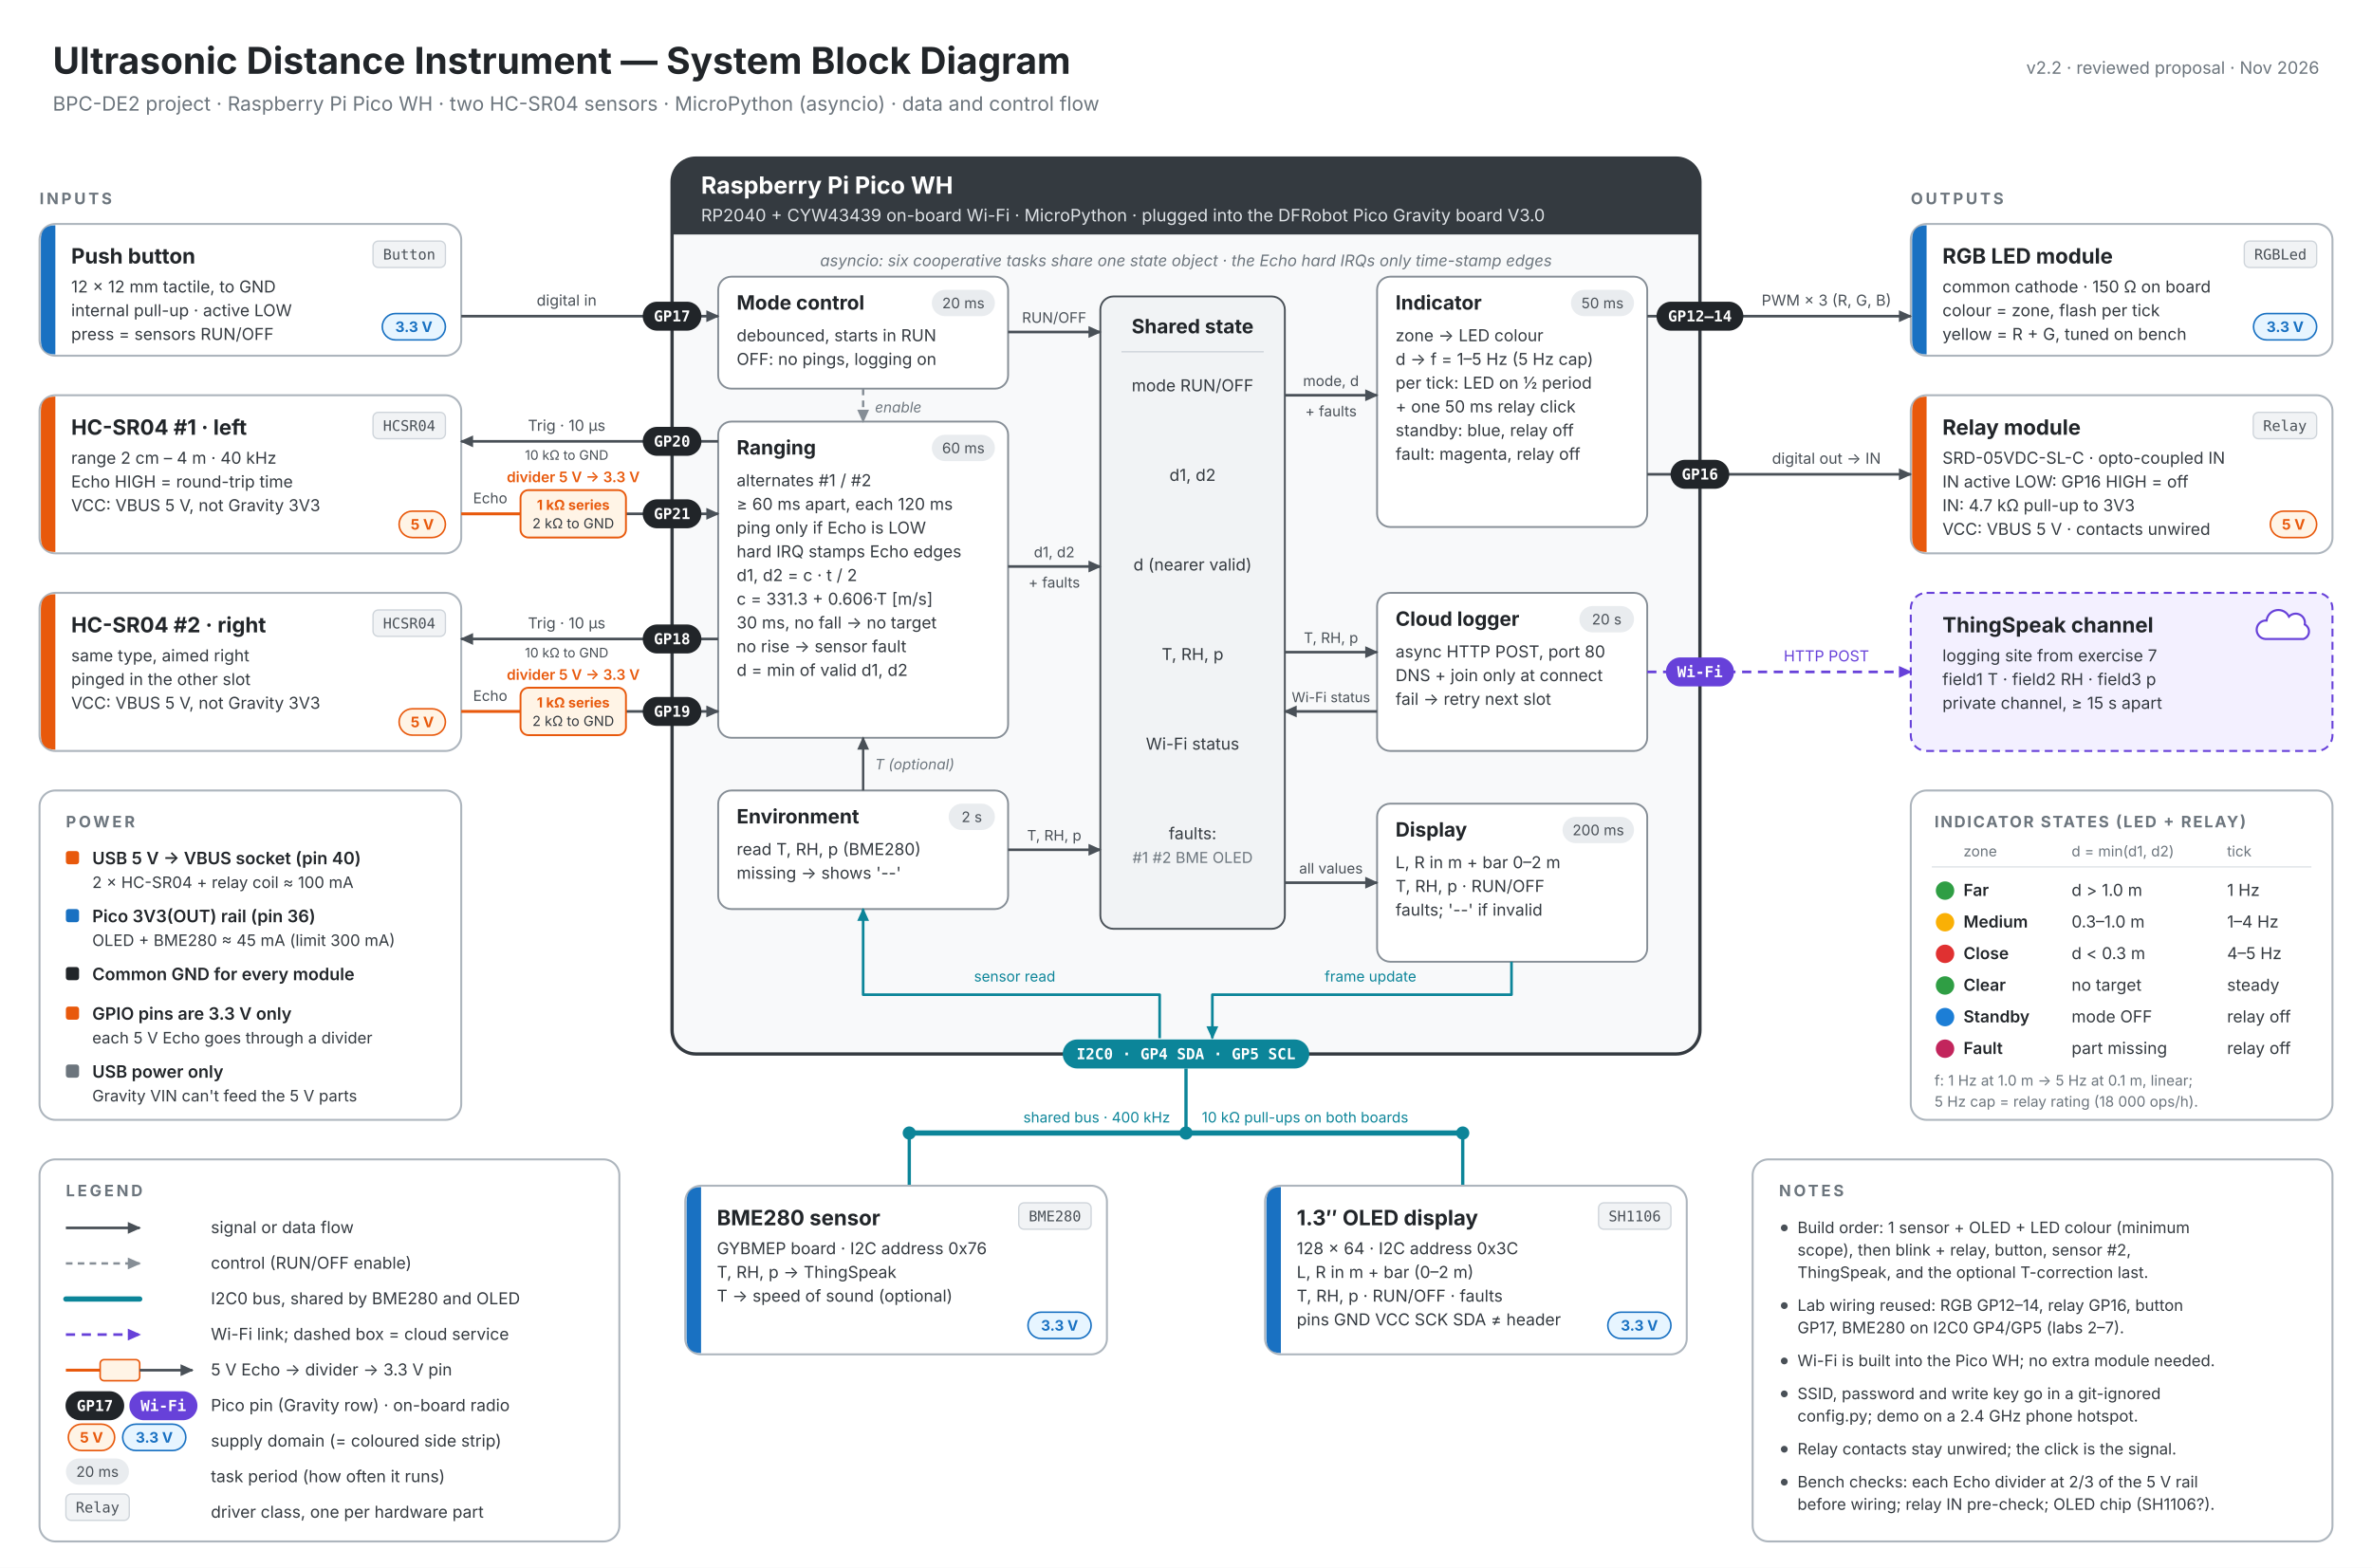
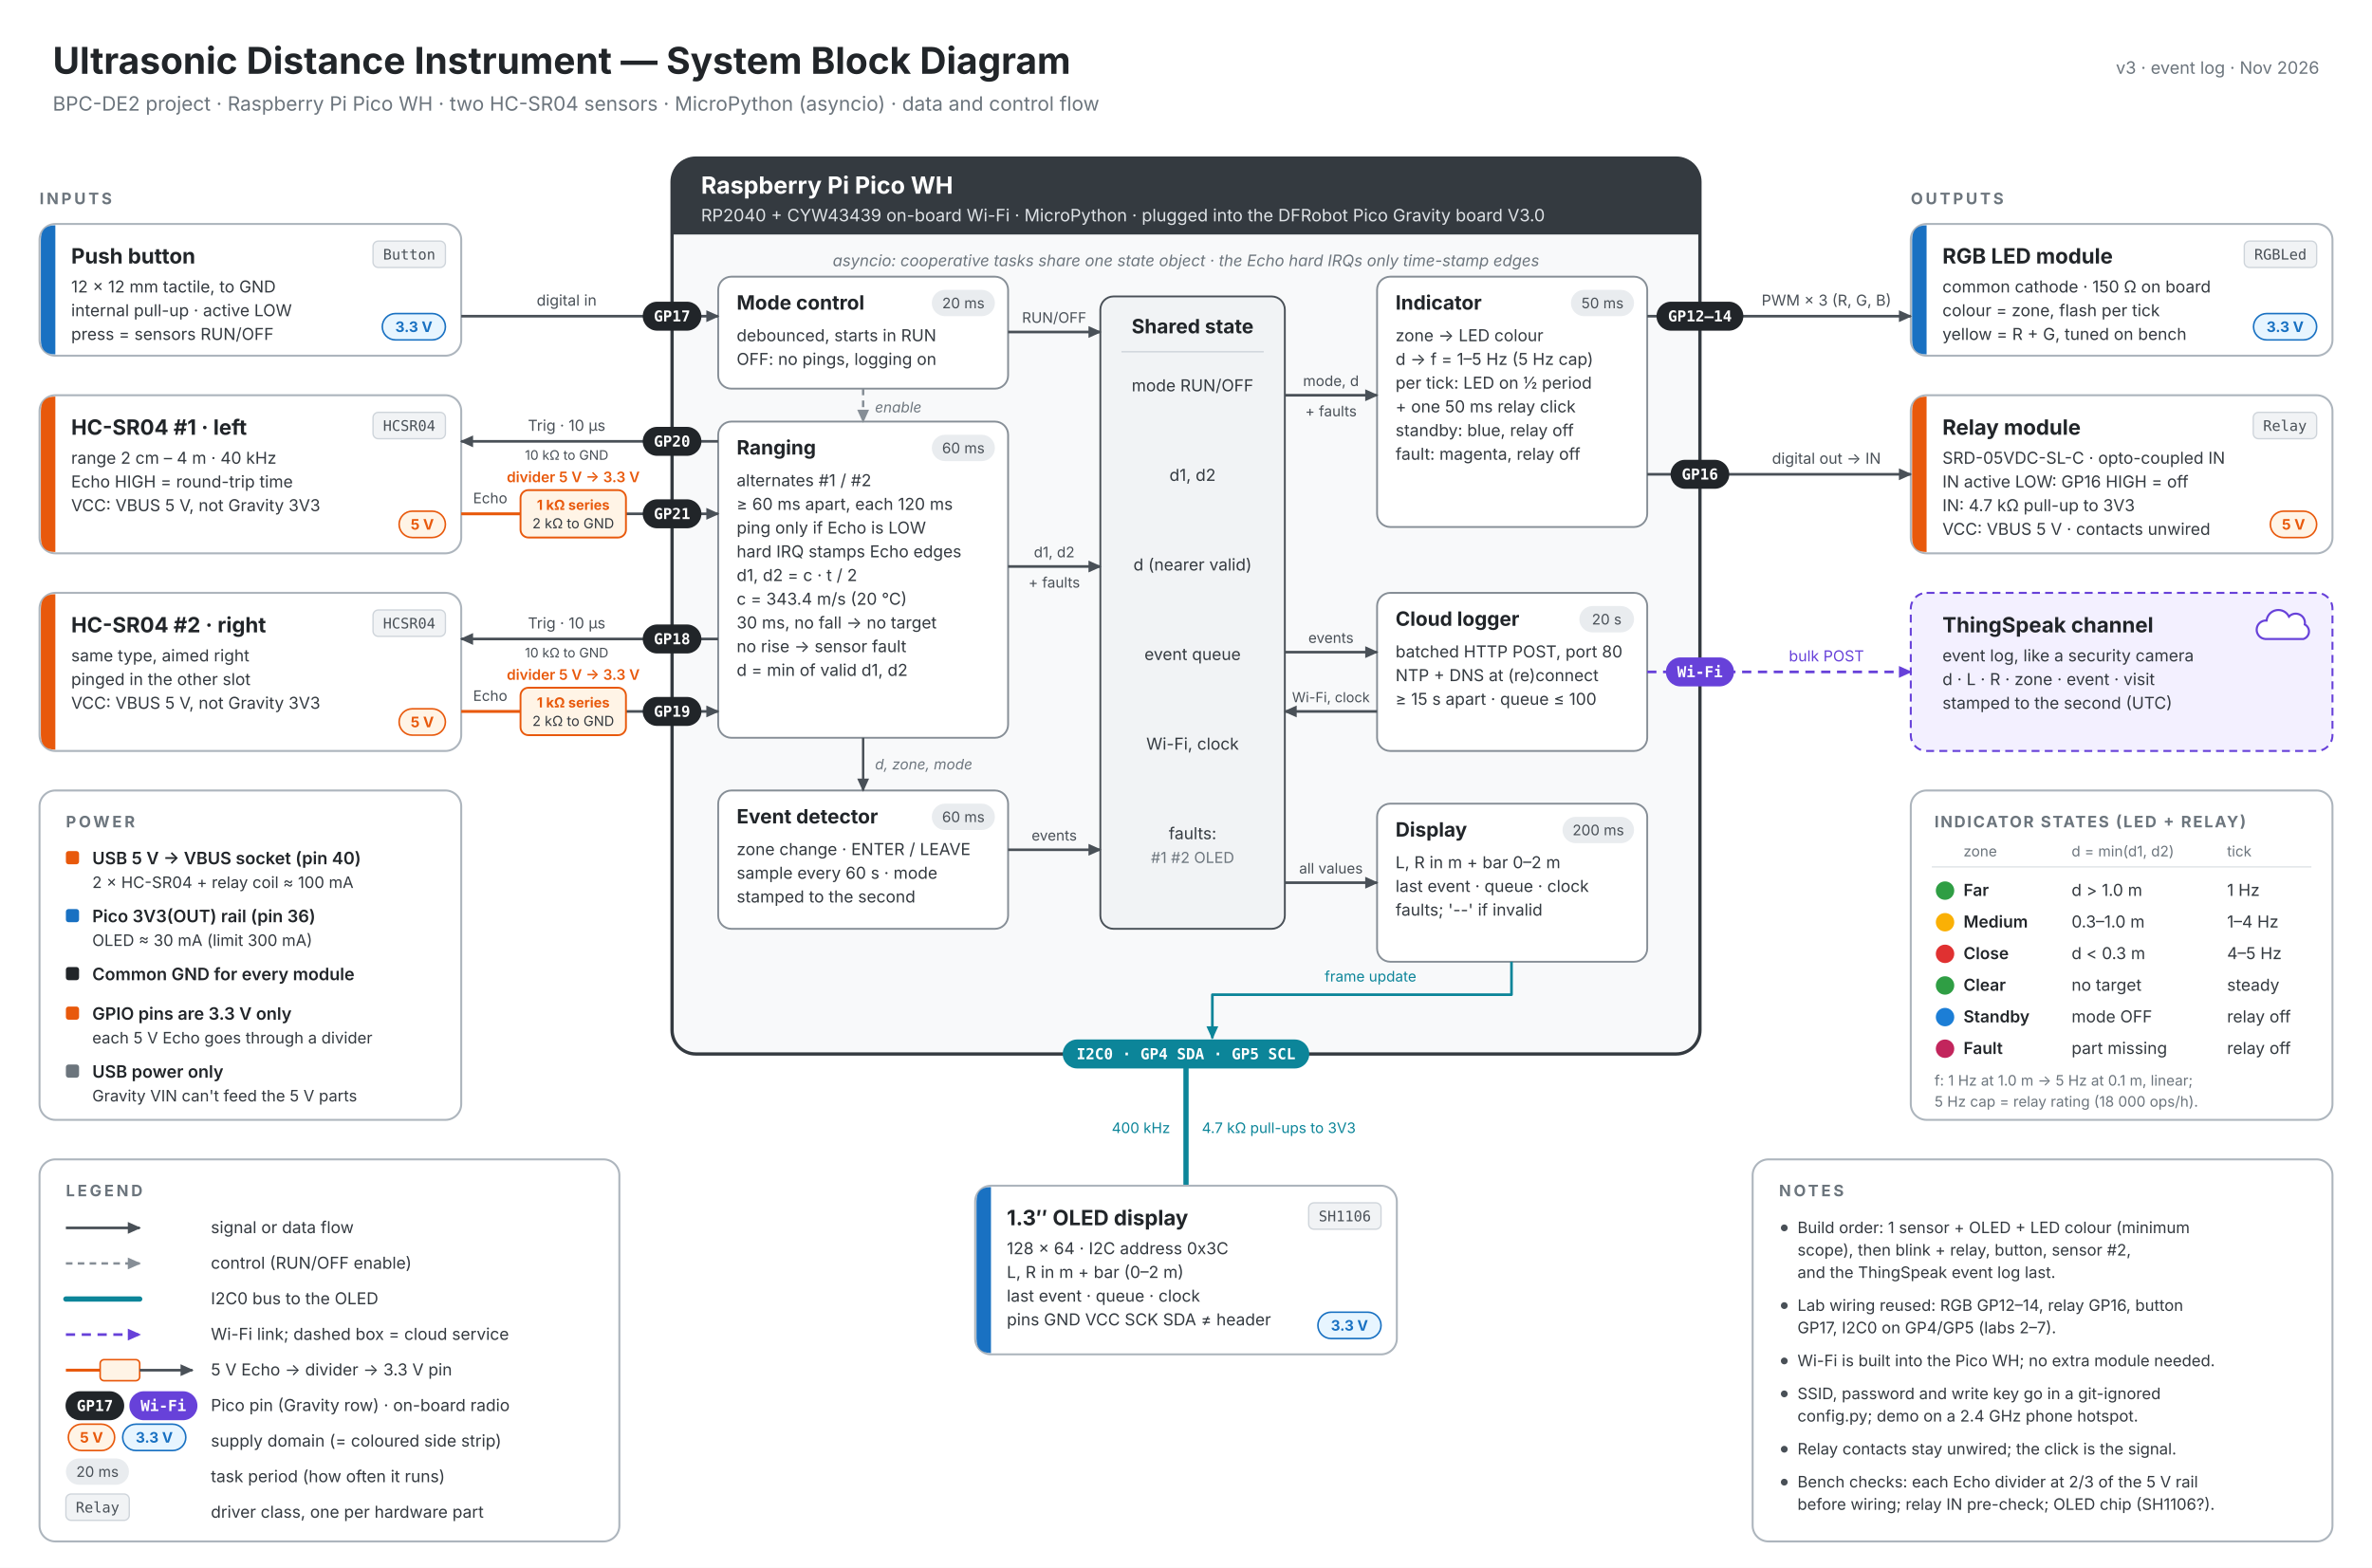
<svg xmlns="http://www.w3.org/2000/svg" width="1800" height="1190" viewBox="0 0 1800 1190" role="img" aria-labelledby="title desc">
  <defs>
    <style>text{font-family:Inter, 'Segoe UI', Helvetica, Arial, sans-serif;} .mono{font-family:'JetBrains Mono', Consolas, Menlo, 'DejaVu Sans Mono', monospace;}</style>
    <marker id="arr-gray" viewBox="0 0 10 10" refX="9" refY="5" markerWidth="10" markerHeight="10" markerUnits="userSpaceOnUse" orient="auto">
      <path d="M0,0.5 L10,5 L0,9.5 z" fill="#495057" />
    </marker>
    <marker id="arr-teal" viewBox="0 0 10 10" refX="9" refY="5" markerWidth="10" markerHeight="10" markerUnits="userSpaceOnUse" orient="auto">
      <path d="M0,0.5 L10,5 L0,9.5 z" fill="#0c8599" />
    </marker>
    <marker id="arr-violet" viewBox="0 0 10 10" refX="9" refY="5" markerWidth="10" markerHeight="10" markerUnits="userSpaceOnUse" orient="auto">
      <path d="M0,0.5 L10,5 L0,9.5 z" fill="#6741d9" />
    </marker>
    <marker id="arr-muted" viewBox="0 0 10 10" refX="9" refY="5" markerWidth="10" markerHeight="10" markerUnits="userSpaceOnUse" orient="auto">
      <path d="M0,0.5 L10,5 L0,9.5 z" fill="#868e96" />
    </marker>
  </defs>
  <rect width="1800" height="1190" fill="#ffffff" />
  <text x="40" y="56" font-size="28" fill="#212529" font-weight="700">Ultrasonic Distance Instrument — System Block Diagram</text>
  <text x="40" y="84" font-size="15" fill="#6c757d">BPC-DE2 project · Raspberry Pi Pico WH · two HC-SR04 sensors · MicroPython (asyncio) · data and control flow</text>
-   <text x="1760" y="56" font-size="13" fill="#6c757d" text-anchor="end">v2.2 · reviewed proposal · Nov 2026</text>
+   <text x="1760" y="56" font-size="13" fill="#6c757d" text-anchor="end">v3 · event log · Nov 2026</text>
  <text x="30" y="155" font-size="12" fill="#6c757d" font-weight="700" letter-spacing="2">INPUTS</text>
  <text x="1450" y="155" font-size="12" fill="#6c757d" font-weight="700" letter-spacing="2">OUTPUTS</text>
  <rect x="510" y="120" width="780" height="680" rx="18" fill="#f8f9fa" stroke="none" stroke-width="0" />
  <path d="M510,178 L510,138 Q510,120 528,120 L1272,120 Q1290,120 1290,138 L1290,178 Z" fill="#343a40" />
  <rect x="510" y="120" width="780" height="680" rx="18" fill="none" stroke="#343a40" stroke-width="2.5" />
  <text x="532" y="147" font-size="18" fill="#fff" font-weight="700">Raspberry Pi Pico WH</text>
  <text x="532" y="168" font-size="13" fill="#dee2e6">RP2040 + CYW43439 on-board Wi-Fi · MicroPython · plugged into the DFRobot Pico Gravity board V3.0</text>
-   <text x="900.0" y="202" font-size="12" fill="#6c757d" text-anchor="middle" font-style="italic">asyncio: six cooperative tasks share one state object · the Echo hard IRQs only time-stamp edges</text>
+   <text x="900.0" y="202" font-size="12" fill="#6c757d" text-anchor="middle" font-style="italic">asyncio: cooperative tasks share one state object · the Echo hard IRQs only time-stamp edges</text>
  <rect x="545" y="210" width="220" height="85" rx="10" fill="#fff" stroke="#868e96" stroke-width="1.4" />
  <text x="559" y="235" font-size="15" fill="#212529" font-weight="700">Mode control</text>
  <rect x="707.1" y="220" width="47.9" height="20" rx="10.0" fill="#e9ecef" />
  <text x="731.05" y="234" font-size="11" fill="#495057" text-anchor="middle">20 ms</text>
  <text x="559" y="259" font-size="12.5" fill="#343a40">debounced, starts in RUN</text>
  <text x="559" y="277" font-size="12.5" fill="#343a40">OFF: no pings, logging on</text>
  <rect x="545" y="320" width="220" height="240" rx="10" fill="#fff" stroke="#868e96" stroke-width="1.4" />
  <text x="559" y="345" font-size="15" fill="#212529" font-weight="700">Ranging</text>
  <rect x="707.1" y="330" width="47.9" height="20" rx="10.0" fill="#e9ecef" />
  <text x="731.05" y="344" font-size="11" fill="#495057" text-anchor="middle">60 ms</text>
  <text x="559" y="369" font-size="12.5" fill="#343a40">alternates #1 / #2</text>
  <text x="559" y="387" font-size="12.5" fill="#343a40">≥ 60 ms apart, each 120 ms</text>
  <text x="559" y="405" font-size="12.5" fill="#343a40">ping only if Echo is LOW</text>
  <text x="559" y="423" font-size="12.5" fill="#343a40">hard IRQ stamps Echo edges</text>
  <text x="559" y="441" font-size="12.5" fill="#343a40">d1, d2 = c · t / 2</text>
-   <text x="559" y="459" font-size="12.5" fill="#343a40">c = 331.3 + 0.606·T  [m/s]</text>
+   <text x="559" y="459" font-size="12.5" fill="#343a40">c = 343.4 m/s (20 °C)</text>
  <text x="559" y="477" font-size="12.5" fill="#343a40">30 ms, no fall → no target</text>
  <text x="559" y="495" font-size="12.5" fill="#343a40">no rise → sensor fault</text>
  <text x="559" y="513" font-size="12.5" fill="#343a40">d = min of valid d1, d2</text>
-   <rect x="545" y="600" width="220" height="90" rx="10" fill="#fff" stroke="#868e96" stroke-width="1.4" />
-   <text x="559" y="625" font-size="15" fill="#212529" font-weight="700">Environment</text>
-   <rect x="719.86" y="610" width="35.14" height="20" rx="10.0" fill="#e9ecef" />
-   <text x="737.43" y="624" font-size="11" fill="#495057" text-anchor="middle">2 s</text>
-   <text x="559" y="649" font-size="12.5" fill="#343a40">read T, RH, p (BME280)</text>
-   <text x="559" y="667" font-size="12.5" fill="#343a40">missing → shows '--'</text>
+   <rect x="545" y="600" width="220" height="105" rx="10" fill="#fff" stroke="#868e96" stroke-width="1.4" />
+   <text x="559" y="625" font-size="15" fill="#212529" font-weight="700">Event detector</text>
+   <rect x="707.1" y="610" width="47.9" height="20" rx="10.0" fill="#e9ecef" />
+   <text x="731.05" y="624" font-size="11" fill="#495057" text-anchor="middle">60 ms</text>
+   <text x="559" y="649" font-size="12.5" fill="#343a40">zone change · ENTER / LEAVE</text>
+   <text x="559" y="667" font-size="12.5" fill="#343a40">sample every 60 s · mode</text>
+   <text x="559" y="685" font-size="12.5" fill="#343a40">stamped to the second</text>
  <rect x="1045" y="210" width="205" height="190" rx="10" fill="#fff" stroke="#868e96" stroke-width="1.4" />
  <text x="1059" y="235" font-size="15" fill="#212529" font-weight="700">Indicator</text>
  <rect x="1192.1" y="220" width="47.9" height="20" rx="10.0" fill="#e9ecef" />
  <text x="1216.05" y="234" font-size="11" fill="#495057" text-anchor="middle">50 ms</text>
  <text x="1059" y="259" font-size="12.5" fill="#343a40">zone → LED colour</text>
  <text x="1059" y="277" font-size="12.5" fill="#343a40">d → f = 1–5 Hz (5 Hz cap)</text>
  <text x="1059" y="295" font-size="12.5" fill="#343a40">per tick: LED on ½ period</text>
  <text x="1059" y="313" font-size="12.5" fill="#343a40">+ one 50 ms relay click</text>
  <text x="1059" y="331" font-size="12.5" fill="#343a40">standby: blue, relay off</text>
  <text x="1059" y="349" font-size="12.5" fill="#343a40">fault: magenta, relay off</text>
  <rect x="1045" y="450" width="205" height="120" rx="10" fill="#fff" stroke="#868e96" stroke-width="1.4" />
  <text x="1059" y="475" font-size="15" fill="#212529" font-weight="700">Cloud logger</text>
  <rect x="1198.48" y="460" width="41.52" height="20" rx="10.0" fill="#e9ecef" />
  <text x="1219.24" y="474" font-size="11" fill="#495057" text-anchor="middle">20 s</text>
-   <text x="1059" y="499" font-size="12.5" fill="#343a40">async HTTP POST, port 80</text>
-   <text x="1059" y="517" font-size="12.5" fill="#343a40">DNS + join only at connect</text>
-   <text x="1059" y="535" font-size="12.5" fill="#343a40">fail → retry next slot</text>
+   <text x="1059" y="499" font-size="12.5" fill="#343a40">batched HTTP POST, port 80</text>
+   <text x="1059" y="517" font-size="12.5" fill="#343a40">NTP + DNS at (re)connect</text>
+   <text x="1059" y="535" font-size="12.5" fill="#343a40">≥ 15 s apart · queue ≤ 100</text>
  <rect x="1045" y="610" width="205" height="120" rx="10" fill="#fff" stroke="#868e96" stroke-width="1.4" />
  <text x="1059" y="635" font-size="15" fill="#212529" font-weight="700">Display</text>
  <rect x="1185.72" y="620" width="54.28" height="20" rx="10.0" fill="#e9ecef" />
  <text x="1212.86" y="634" font-size="11" fill="#495057" text-anchor="middle">200 ms</text>
  <text x="1059" y="659" font-size="12.5" fill="#343a40">L, R in m + bar 0–2 m</text>
-   <text x="1059" y="677" font-size="12.5" fill="#343a40">T, RH, p · RUN/OFF</text>
+   <text x="1059" y="677" font-size="12.5" fill="#343a40">last event · queue · clock</text>
  <text x="1059" y="695" font-size="12.5" fill="#343a40">faults; '--' if invalid</text>
  <rect x="835" y="225" width="140" height="480" rx="10" fill="#f1f3f5" stroke="#495057" stroke-width="1.4" />
  <text x="905.0" y="253" font-size="15" fill="#212529" font-weight="700" text-anchor="middle">Shared state</text>
  <line x1="851" y1="267" x2="959" y2="267" stroke="#ced4da" stroke-width="1" />
  <text x="905.0" y="297" font-size="12.5" fill="#343a40" text-anchor="middle">mode RUN/OFF</text>
  <text x="905.0" y="365" font-size="12.5" fill="#343a40" text-anchor="middle">d1, d2</text>
  <text x="905.0" y="433" font-size="12.5" fill="#343a40" text-anchor="middle">d (nearer valid)</text>
-   <text x="905.0" y="501" font-size="12.5" fill="#343a40" text-anchor="middle">T, RH, p</text>
-   <text x="905.0" y="569" font-size="12.5" fill="#343a40" text-anchor="middle">Wi-Fi status</text>
+   <text x="905.0" y="501" font-size="12.5" fill="#343a40" text-anchor="middle">event queue</text>
+   <text x="905.0" y="569" font-size="12.5" fill="#343a40" text-anchor="middle">Wi-Fi, clock</text>
  <text x="905.0" y="637" font-size="12.5" fill="#343a40" text-anchor="middle">faults:</text>
-   <text x="905.0" y="655" font-size="11.5" fill="#6c757d" text-anchor="middle">#1 #2 BME OLED</text>
+   <text x="905.0" y="655" font-size="11.5" fill="#6c757d" text-anchor="middle">#1 #2 OLED</text>
  <path d="M765,252 L835,252" fill="none" stroke="#495057" stroke-width="2" stroke-linejoin="round" marker-end="url(#arr-gray)" />
  <text x="800.0" y="245" font-size="11" fill="#495057" text-anchor="middle">RUN/OFF</text>
  <path d="M765,430 L835,430" fill="none" stroke="#495057" stroke-width="2" stroke-linejoin="round" marker-end="url(#arr-gray)" />
  <text x="800.0" y="423" font-size="11" fill="#495057" text-anchor="middle">d1, d2</text>
  <text x="800.0" y="446" font-size="11" fill="#495057" text-anchor="middle">+ faults</text>
  <path d="M765,645 L835,645" fill="none" stroke="#495057" stroke-width="2" stroke-linejoin="round" marker-end="url(#arr-gray)" />
-   <text x="800.0" y="638" font-size="11" fill="#495057" text-anchor="middle">T, RH, p</text>
+   <text x="800.0" y="638" font-size="11" fill="#495057" text-anchor="middle">events</text>
  <path d="M975,300 L1045,300" fill="none" stroke="#495057" stroke-width="2" stroke-linejoin="round" marker-end="url(#arr-gray)" />
  <text x="1010.0" y="293" font-size="11" fill="#495057" text-anchor="middle">mode, d</text>
  <text x="1010.0" y="316" font-size="11" fill="#495057" text-anchor="middle">+ faults</text>
  <path d="M975,495 L1045,495" fill="none" stroke="#495057" stroke-width="2" stroke-linejoin="round" marker-end="url(#arr-gray)" />
-   <text x="1010.0" y="488" font-size="11" fill="#495057" text-anchor="middle">T, RH, p</text>
+   <text x="1010.0" y="488" font-size="11" fill="#495057" text-anchor="middle">events</text>
  <path d="M1045,540 L975,540" fill="none" stroke="#495057" stroke-width="2" stroke-linejoin="round" marker-end="url(#arr-gray)" />
-   <text x="1010.0" y="533" font-size="10.5" fill="#495057" text-anchor="middle">Wi-Fi status</text>
+   <text x="1010.0" y="533" font-size="10.5" fill="#495057" text-anchor="middle">Wi-Fi, clock</text>
  <path d="M975,670 L1045,670" fill="none" stroke="#495057" stroke-width="2" stroke-linejoin="round" marker-end="url(#arr-gray)" />
  <text x="1010.0" y="663" font-size="11" fill="#495057" text-anchor="middle">all values</text>
  <path d="M655,295 L655,320" fill="none" stroke="#868e96" stroke-width="1.8" stroke-linejoin="round" stroke-dasharray="5 4" marker-end="url(#arr-muted)" />
  <text x="664" y="313" font-size="11" fill="#6c757d" font-style="italic">enable</text>
-   <path d="M655,600 L655,560" fill="none" stroke="#495057" stroke-width="1.8" stroke-linejoin="round" marker-end="url(#arr-gray)" />
-   <text x="664" y="584" font-size="11" fill="#6c757d" font-style="italic">T (optional)</text>
+   <path d="M655,560 L655,600" fill="none" stroke="#495057" stroke-width="1.8" stroke-linejoin="round" marker-end="url(#arr-gray)" />
+   <text x="664" y="584" font-size="11" fill="#6c757d" font-style="italic">d, zone, mode</text>
  <rect x="30" y="170" width="320" height="100" rx="12" fill="#fff" stroke="#adb5bd" stroke-width="1.5" />
  <path d="M31,182 Q31,171 42,171 L42,269 Q31,269 31,258 Z" fill="#1971c2" />
  <rect x="290.1" y="238" width="47.9" height="20" rx="10.0" fill="#e7f5ff" stroke="#1971c2" stroke-width="1.2" />
  <text x="314.05" y="252" font-size="11" fill="#1971c2" font-weight="700" text-anchor="middle">3.3 V</text>
  <rect x="283.08" y="183" width="54.92" height="20" rx="4" fill="#f1f3f5" stroke="#ced4da" stroke-width="1" />
  <text x="310.54" y="197" font-size="11" fill="#495057" text-anchor="middle" class="mono">Button</text>
  <text x="54" y="200" font-size="16" fill="#212529" font-weight="700">Push button</text>
  <text x="54" y="222" font-size="12.5" fill="#343a40">12 × 12 mm tactile, to GND</text>
  <text x="54" y="240" font-size="12.5" fill="#343a40">internal pull-up · active LOW</text>
  <text x="54" y="258" font-size="12.5" fill="#343a40">press = sensors RUN/OFF</text>
  <path d="M350,240 L545,240" fill="none" stroke="#495057" stroke-width="2" stroke-linejoin="round" marker-end="url(#arr-gray)" />
  <text x="430" y="232" font-size="11.5" fill="#495057" text-anchor="middle">digital in</text>
  <rect x="487.74" y="229" width="44.52" height="22" rx="11.0" fill="#212529" />
  <text x="510" y="244" font-size="11.5" fill="#fff" font-weight="700" text-anchor="middle" class="mono">GP17</text>
  <rect x="30" y="300" width="320" height="120" rx="12" fill="#fff" stroke="#adb5bd" stroke-width="1.5" />
  <path d="M31,312 Q31,301 42,301 L42,419 Q31,419 31,408 Z" fill="#e8590c" />
  <rect x="302.86" y="388" width="35.14" height="20" rx="10.0" fill="#fff4e6" stroke="#e8590c" stroke-width="1.2" />
  <text x="320.43" y="402" font-size="11" fill="#e8590c" font-weight="700" text-anchor="middle">5 V</text>
  <rect x="283.08" y="313" width="54.92" height="20" rx="4" fill="#f1f3f5" stroke="#ced4da" stroke-width="1" />
  <text x="310.54" y="327" font-size="11" fill="#495057" text-anchor="middle" class="mono">HCSR04</text>
  <text x="54" y="330" font-size="16" fill="#212529" font-weight="700">HC-SR04 #1 · left</text>
  <text x="54" y="352" font-size="12.5" fill="#343a40">range 2 cm – 4 m · 40 kHz</text>
  <text x="54" y="370" font-size="12.5" fill="#343a40">Echo HIGH = round-trip time</text>
  <text x="54" y="388" font-size="12.5" fill="#343a40">VCC: VBUS 5 V, not Gravity 3V3</text>
  <path d="M545,335 L350,335" fill="none" stroke="#495057" stroke-width="2" stroke-linejoin="round" marker-end="url(#arr-gray)" />
  <text x="430" y="327" font-size="11.5" fill="#495057" text-anchor="middle">Trig · 10 µs</text>
  <text x="430" y="349" font-size="10" fill="#495057" text-anchor="middle">10 kΩ to GND</text>
  <rect x="487.74" y="324" width="44.52" height="22" rx="11.0" fill="#212529" />
  <text x="510" y="339" font-size="11.5" fill="#fff" font-weight="700" text-anchor="middle" class="mono">GP20</text>
  <path d="M350,390 L395,390" fill="none" stroke="#e8590c" stroke-width="2.2" stroke-linejoin="round" />
  <path d="M475,390 L545,390" fill="none" stroke="#495057" stroke-width="2" stroke-linejoin="round" marker-end="url(#arr-gray)" />
  <rect x="395" y="372" width="80" height="36" rx="6" fill="#fff4e6" stroke="#e8590c" stroke-width="1.4" />
  <text x="435" y="387" font-size="10.5" fill="#e8590c" font-weight="700" text-anchor="middle">1 kΩ series</text>
  <text x="435" y="401" font-size="10.5" fill="#343a40" text-anchor="middle">2 kΩ to GND</text>
  <text x="372" y="382" font-size="11" fill="#495057" text-anchor="middle">Echo</text>
  <text x="435" y="366" font-size="11" fill="#e8590c" font-weight="600" text-anchor="middle">divider 5 V → 3.3 V</text>
  <rect x="487.74" y="379" width="44.52" height="22" rx="11.0" fill="#212529" />
  <text x="510" y="394" font-size="11.5" fill="#fff" font-weight="700" text-anchor="middle" class="mono">GP21</text>
  <rect x="30" y="450" width="320" height="120" rx="12" fill="#fff" stroke="#adb5bd" stroke-width="1.5" />
  <path d="M31,462 Q31,451 42,451 L42,569 Q31,569 31,558 Z" fill="#e8590c" />
  <rect x="302.86" y="538" width="35.14" height="20" rx="10.0" fill="#fff4e6" stroke="#e8590c" stroke-width="1.2" />
  <text x="320.43" y="552" font-size="11" fill="#e8590c" font-weight="700" text-anchor="middle">5 V</text>
  <rect x="283.08" y="463" width="54.92" height="20" rx="4" fill="#f1f3f5" stroke="#ced4da" stroke-width="1" />
  <text x="310.54" y="477" font-size="11" fill="#495057" text-anchor="middle" class="mono">HCSR04</text>
  <text x="54" y="480" font-size="16" fill="#212529" font-weight="700">HC-SR04 #2 · right</text>
  <text x="54" y="502" font-size="12.5" fill="#343a40">same type, aimed right</text>
  <text x="54" y="520" font-size="12.5" fill="#343a40">pinged in the other slot</text>
  <text x="54" y="538" font-size="12.5" fill="#343a40">VCC: VBUS 5 V, not Gravity 3V3</text>
  <path d="M545,485 L350,485" fill="none" stroke="#495057" stroke-width="2" stroke-linejoin="round" marker-end="url(#arr-gray)" />
  <text x="430" y="477" font-size="11.5" fill="#495057" text-anchor="middle">Trig · 10 µs</text>
  <text x="430" y="499" font-size="10" fill="#495057" text-anchor="middle">10 kΩ to GND</text>
  <rect x="487.74" y="474" width="44.52" height="22" rx="11.0" fill="#212529" />
  <text x="510" y="489" font-size="11.5" fill="#fff" font-weight="700" text-anchor="middle" class="mono">GP18</text>
  <path d="M350,540 L395,540" fill="none" stroke="#e8590c" stroke-width="2.2" stroke-linejoin="round" />
  <path d="M475,540 L545,540" fill="none" stroke="#495057" stroke-width="2" stroke-linejoin="round" marker-end="url(#arr-gray)" />
  <rect x="395" y="522" width="80" height="36" rx="6" fill="#fff4e6" stroke="#e8590c" stroke-width="1.4" />
  <text x="435" y="537" font-size="10.5" fill="#e8590c" font-weight="700" text-anchor="middle">1 kΩ series</text>
  <text x="435" y="551" font-size="10.5" fill="#343a40" text-anchor="middle">2 kΩ to GND</text>
  <text x="372" y="532" font-size="11" fill="#495057" text-anchor="middle">Echo</text>
  <text x="435" y="516" font-size="11" fill="#e8590c" font-weight="600" text-anchor="middle">divider 5 V → 3.3 V</text>
  <rect x="487.74" y="529" width="44.52" height="22" rx="11.0" fill="#212529" />
  <text x="510" y="544" font-size="11.5" fill="#fff" font-weight="700" text-anchor="middle" class="mono">GP19</text>
  <rect x="30" y="600" width="320" height="250" rx="12" fill="#fff" stroke="#adb5bd" stroke-width="1.5" />
  <text x="50" y="628" font-size="12" fill="#6c757d" font-weight="700" letter-spacing="2">POWER</text>
  <rect x="50" y="646" width="10" height="10" rx="2" fill="#e8590c" />
  <text x="70" y="656" font-size="13" fill="#212529" font-weight="600">USB 5 V → VBUS socket (pin 40)</text>
  <text x="70" y="674" font-size="12" fill="#343a40">2 × HC-SR04 + relay coil ≈ 100 mA</text>
  <rect x="50" y="690" width="10" height="10" rx="2" fill="#1971c2" />
  <text x="70" y="700" font-size="13" fill="#212529" font-weight="600">Pico 3V3(OUT) rail (pin 36)</text>
-   <text x="70" y="718" font-size="12" fill="#343a40">OLED + BME280 ≈ 45 mA (limit 300 mA)</text>
+   <text x="70" y="718" font-size="12" fill="#343a40">OLED ≈ 30 mA (limit 300 mA)</text>
  <rect x="50" y="734" width="10" height="10" rx="2" fill="#212529" />
  <text x="70" y="744" font-size="13" fill="#212529" font-weight="600">Common GND for every module</text>
  <rect x="50" y="764" width="10" height="10" rx="2" fill="#e8590c" />
  <text x="70" y="774" font-size="13" fill="#212529" font-weight="600">GPIO pins are 3.3 V only</text>
  <text x="70" y="792" font-size="12" fill="#343a40">each 5 V Echo goes through a divider</text>
  <rect x="50" y="808" width="10" height="10" rx="2" fill="#6c757d" />
  <text x="70" y="818" font-size="13" fill="#212529" font-weight="600">USB power only</text>
  <text x="70" y="836" font-size="12" fill="#343a40">Gravity VIN can't feed the 5 V parts</text>
  <rect x="1450" y="170" width="320" height="100" rx="12" fill="#fff" stroke="#adb5bd" stroke-width="1.5" />
  <path d="M1451,182 Q1451,171 1462,171 L1462,269 Q1451,269 1451,258 Z" fill="#1971c2" />
  <rect x="1710.1" y="238" width="47.9" height="20" rx="10.0" fill="#e7f5ff" stroke="#1971c2" stroke-width="1.2" />
  <text x="1734.05" y="252" font-size="11" fill="#1971c2" font-weight="700" text-anchor="middle">3.3 V</text>
  <rect x="1703.08" y="183" width="54.92" height="20" rx="4" fill="#f1f3f5" stroke="#ced4da" stroke-width="1" />
  <text x="1730.54" y="197" font-size="11" fill="#495057" text-anchor="middle" class="mono">RGBLed</text>
  <text x="1474" y="200" font-size="16" fill="#212529" font-weight="700">RGB LED module</text>
  <text x="1474" y="222" font-size="12.5" fill="#343a40">common cathode · 150 Ω on board</text>
  <text x="1474" y="240" font-size="12.5" fill="#343a40">colour = zone, flash per tick</text>
  <text x="1474" y="258" font-size="12.5" fill="#343a40">yellow = R + G, tuned on bench</text>
  <path d="M1250,240 L1450,240" fill="none" stroke="#495057" stroke-width="2" stroke-linejoin="round" marker-end="url(#arr-gray)" />
  <text x="1386" y="232" font-size="11.5" fill="#495057" text-anchor="middle">PWM × 3 (R, G, B)</text>
  <rect x="1257.045" y="229" width="65.91" height="22" rx="11.0" fill="#212529" />
  <text x="1290" y="244" font-size="11.5" fill="#fff" font-weight="700" text-anchor="middle" class="mono">GP12–14</text>
  <rect x="1450" y="300" width="320" height="120" rx="12" fill="#fff" stroke="#adb5bd" stroke-width="1.5" />
  <path d="M1451,312 Q1451,301 1462,301 L1462,419 Q1451,419 1451,408 Z" fill="#e8590c" />
  <rect x="1722.86" y="388" width="35.14" height="20" rx="10.0" fill="#fff4e6" stroke="#e8590c" stroke-width="1.2" />
  <text x="1740.43" y="402" font-size="11" fill="#e8590c" font-weight="700" text-anchor="middle">5 V</text>
  <rect x="1709.9" y="313" width="48.1" height="20" rx="4" fill="#f1f3f5" stroke="#ced4da" stroke-width="1" />
  <text x="1733.95" y="327" font-size="11" fill="#495057" text-anchor="middle" class="mono">Relay</text>
  <text x="1474" y="330" font-size="16" fill="#212529" font-weight="700">Relay module</text>
  <text x="1474" y="352" font-size="12.5" fill="#343a40">SRD-05VDC-SL-C · opto-coupled IN</text>
  <text x="1474" y="370" font-size="12.5" fill="#343a40">IN active LOW: GP16 HIGH = off</text>
  <text x="1474" y="388" font-size="12.5" fill="#343a40">IN: 4.7 kΩ pull-up to 3V3</text>
  <text x="1474" y="406" font-size="12.5" fill="#343a40">VCC: VBUS 5 V · contacts unwired</text>
  <path d="M1250,360 L1450,360" fill="none" stroke="#495057" stroke-width="2" stroke-linejoin="round" marker-end="url(#arr-gray)" />
  <text x="1386" y="352" font-size="11.5" fill="#495057" text-anchor="middle">digital out → IN</text>
  <rect x="1267.74" y="349" width="44.52" height="22" rx="11.0" fill="#212529" />
  <text x="1290" y="364" font-size="11.5" fill="#fff" font-weight="700" text-anchor="middle" class="mono">GP16</text>
  <rect x="1450" y="450" width="320" height="120" rx="12" fill="#f3f0ff" stroke="#6741d9" stroke-width="1.5" stroke-dasharray="6 4" />
  <text x="1474" y="480" font-size="16" fill="#212529" font-weight="700">ThingSpeak channel</text>
-   <text x="1474" y="502" font-size="12.5" fill="#343a40">logging site from exercise 7</text>
-   <text x="1474" y="520" font-size="12.5" fill="#343a40">field1 T · field2 RH · field3 p</text>
-   <text x="1474" y="538" font-size="12.5" fill="#343a40">private channel, ≥ 15 s apart</text>
+   <text x="1474" y="502" font-size="12.5" fill="#343a40">event log, like a security camera</text>
+   <text x="1474" y="520" font-size="12.5" fill="#343a40">d · L · R · zone · event · visit</text>
+   <text x="1474" y="538" font-size="12.5" fill="#343a40">stamped to the second (UTC)</text>
  <path d="M1719,485 a7,7 0 0 1 1,-14 a9,9 0 0 1 17,-3 a7,7 0 0 1 12,6 a6,6 0 0 1 -1,11 z" fill="#fff" stroke="#6741d9" stroke-width="1.6" />
  <path d="M1250,510 L1450,510" fill="none" stroke="#6741d9" stroke-width="2" stroke-linejoin="round" stroke-dasharray="7 5" marker-end="url(#arr-violet)" />
-   <text x="1386" y="502" font-size="11.5" fill="#6741d9" text-anchor="middle">HTTP POST</text>
+   <text x="1386" y="502" font-size="11.5" fill="#6741d9" text-anchor="middle">bulk POST</text>
  <rect x="1264.175" y="499" width="51.65" height="22" rx="11.0" fill="#6741d9" />
  <text x="1290" y="514" font-size="11.5" fill="#fff" font-weight="700" text-anchor="middle" class="mono">Wi-Fi</text>
  <rect x="1450" y="600" width="320" height="250" rx="12" fill="#fff" stroke="#adb5bd" stroke-width="1.5" />
  <text x="1468" y="628" font-size="12" fill="#6c757d" font-weight="700" letter-spacing="1.2">INDICATOR STATES (LED + RELAY)</text>
  <text x="1490" y="650" font-size="11" fill="#6c757d">zone</text>
  <text x="1572" y="650" font-size="11" fill="#6c757d">d = min(d1, d2)</text>
  <text x="1690" y="650" font-size="11" fill="#6c757d">tick</text>
  <line x1="1466" y1="658" x2="1754" y2="658" stroke="#dee2e6" stroke-width="1" />
  <circle cx="1476" cy="676" r="7" fill="#2f9e44" />
  <text x="1490" y="680" font-size="12.5" fill="#212529" font-weight="600">Far</text>
  <text x="1572" y="680" font-size="12.5" fill="#343a40">d &gt; 1.0 m</text>
  <text x="1690" y="680" font-size="12.5" fill="#343a40">1 Hz</text>
  <circle cx="1476" cy="700" r="7" fill="#fab005" />
  <text x="1490" y="704" font-size="12.5" fill="#212529" font-weight="600">Medium</text>
  <text x="1572" y="704" font-size="12.5" fill="#343a40">0.3–1.0 m</text>
  <text x="1690" y="704" font-size="12.5" fill="#343a40">1–4 Hz</text>
  <circle cx="1476" cy="724" r="7" fill="#e03131" />
  <text x="1490" y="728" font-size="12.5" fill="#212529" font-weight="600">Close</text>
  <text x="1572" y="728" font-size="12.5" fill="#343a40">d &lt; 0.3 m</text>
  <text x="1690" y="728" font-size="12.5" fill="#343a40">4–5 Hz</text>
  <circle cx="1476" cy="748" r="7" fill="#2f9e44" />
  <text x="1490" y="752" font-size="12.5" fill="#212529" font-weight="600">Clear</text>
  <text x="1572" y="752" font-size="12.5" fill="#343a40">no target</text>
  <text x="1690" y="752" font-size="12.5" fill="#343a40">steady</text>
  <circle cx="1476" cy="772" r="7" fill="#1c7ed6" />
  <text x="1490" y="776" font-size="12.5" fill="#212529" font-weight="600">Standby</text>
  <text x="1572" y="776" font-size="12.5" fill="#343a40">mode OFF</text>
  <text x="1690" y="776" font-size="12.5" fill="#343a40">relay off</text>
  <circle cx="1476" cy="796" r="7" fill="#c2255c" />
  <text x="1490" y="800" font-size="12.5" fill="#212529" font-weight="600">Fault</text>
  <text x="1572" y="800" font-size="12.5" fill="#343a40">part missing</text>
  <text x="1690" y="800" font-size="12.5" fill="#343a40">relay off</text>
  <text x="1468" y="824" font-size="11" fill="#6c757d">f: 1 Hz at 1.0 m → 5 Hz at 0.1 m, linear;</text>
  <text x="1468" y="840" font-size="11" fill="#6c757d">5 Hz cap = relay rating (18 000 ops/h).</text>
-   <path d="M880,788 L880,755 L655,755 L655,690" fill="none" stroke="#0c8599" stroke-width="2" stroke-linejoin="round" marker-end="url(#arr-teal)" />
  <path d="M1147,730 L1147,755 L920,755 L920,788" fill="none" stroke="#0c8599" stroke-width="2" stroke-linejoin="round" marker-end="url(#arr-teal)" />
-   <text x="770" y="745" font-size="11" fill="#0c8599" text-anchor="middle">sensor read</text>
  <text x="1040" y="745" font-size="11" fill="#0c8599" text-anchor="middle">frame update</text>
  <rect x="806.44" y="789" width="187.12" height="22" rx="11.0" fill="#0c8599" />
  <text x="900" y="804" font-size="11.5" fill="#fff" font-weight="700" text-anchor="middle" class="mono">I2C0 · GP4 SDA · GP5 SCL</text>
-   <line x1="900" y1="811" x2="900" y2="860" stroke="#0c8599" stroke-width="2.5" />
-   <line x1="690" y1="860" x2="1110" y2="860" stroke="#0c8599" stroke-width="4" stroke-linecap="round" />
-   <line x1="690" y1="860" x2="690" y2="900" stroke="#0c8599" stroke-width="2.5" />
-   <line x1="1110" y1="860" x2="1110" y2="900" stroke="#0c8599" stroke-width="2.5" />
-   <circle cx="690" cy="860" r="5" fill="#0c8599" />
-   <circle cx="900" cy="860" r="5" fill="#0c8599" />
-   <circle cx="1110" cy="860" r="5" fill="#0c8599" />
-   <text x="888" y="852" font-size="11" fill="#0c8599" text-anchor="end">shared bus · 400 kHz</text>
-   <text x="912" y="852" font-size="11" fill="#0c8599">10 kΩ pull-ups on both boards</text>
-   <rect x="520" y="900" width="320" height="128" rx="12" fill="#fff" stroke="#adb5bd" stroke-width="1.5" />
-   <path d="M521,912 Q521,901 532,901 L532,1027 Q521,1027 521,1016 Z" fill="#1971c2" />
-   <rect x="780.1" y="996" width="47.9" height="20" rx="10.0" fill="#e7f5ff" stroke="#1971c2" stroke-width="1.2" />
-   <text x="804.05" y="1010" font-size="11" fill="#1971c2" font-weight="700" text-anchor="middle">3.3 V</text>
-   <rect x="773.08" y="913" width="54.92" height="20" rx="4" fill="#f1f3f5" stroke="#ced4da" stroke-width="1" />
-   <text x="800.54" y="927" font-size="11" fill="#495057" text-anchor="middle" class="mono">BME280</text>
-   <text x="544" y="930" font-size="16" fill="#212529" font-weight="700">BME280 sensor</text>
-   <text x="544" y="952" font-size="12.5" fill="#343a40">GYBMEP board · I2C address 0x76</text>
-   <text x="544" y="970" font-size="12.5" fill="#343a40">T, RH, p → ThingSpeak</text>
-   <text x="544" y="988" font-size="12.5" fill="#343a40">T → speed of sound (optional)</text>
-   <rect x="960" y="900" width="320" height="128" rx="12" fill="#fff" stroke="#adb5bd" stroke-width="1.5" />
-   <path d="M961,912 Q961,901 972,901 L972,1027 Q961,1027 961,1016 Z" fill="#1971c2" />
-   <rect x="1220.1" y="996" width="47.9" height="20" rx="10.0" fill="#e7f5ff" stroke="#1971c2" stroke-width="1.2" />
-   <text x="1244.05" y="1010" font-size="11" fill="#1971c2" font-weight="700" text-anchor="middle">3.3 V</text>
-   <rect x="1213.08" y="913" width="54.92" height="20" rx="4" fill="#f1f3f5" stroke="#ced4da" stroke-width="1" />
-   <text x="1240.54" y="927" font-size="11" fill="#495057" text-anchor="middle" class="mono">SH1106</text>
-   <text x="984" y="930" font-size="16" fill="#212529" font-weight="700">1.3″ OLED display</text>
-   <text x="984" y="952" font-size="12.5" fill="#343a40">128 × 64 · I2C address 0x3C</text>
-   <text x="984" y="970" font-size="12.5" fill="#343a40">L, R in m + bar (0–2 m)</text>
-   <text x="984" y="988" font-size="12.5" fill="#343a40">T, RH, p · RUN/OFF · faults</text>
-   <text x="984" y="1006" font-size="12.5" fill="#343a40">pins GND VCC SCK SDA ≠ header</text>
+   <line x1="900" y1="811" x2="900" y2="900" stroke="#0c8599" stroke-width="4" stroke-linecap="round" />
+   <text x="888" y="860" font-size="11" fill="#0c8599" text-anchor="end">400 kHz</text>
+   <text x="912" y="860" font-size="11" fill="#0c8599">4.7 kΩ pull-ups to 3V3</text>
+   <rect x="740" y="900" width="320" height="128" rx="12" fill="#fff" stroke="#adb5bd" stroke-width="1.5" />
+   <path d="M741,912 Q741,901 752,901 L752,1027 Q741,1027 741,1016 Z" fill="#1971c2" />
+   <rect x="1000.1" y="996" width="47.9" height="20" rx="10.0" fill="#e7f5ff" stroke="#1971c2" stroke-width="1.2" />
+   <text x="1024.05" y="1010" font-size="11" fill="#1971c2" font-weight="700" text-anchor="middle">3.3 V</text>
+   <rect x="993.08" y="913" width="54.92" height="20" rx="4" fill="#f1f3f5" stroke="#ced4da" stroke-width="1" />
+   <text x="1020.54" y="927" font-size="11" fill="#495057" text-anchor="middle" class="mono">SH1106</text>
+   <text x="764" y="930" font-size="16" fill="#212529" font-weight="700">1.3″ OLED display</text>
+   <text x="764" y="952" font-size="12.5" fill="#343a40">128 × 64 · I2C address 0x3C</text>
+   <text x="764" y="970" font-size="12.5" fill="#343a40">L, R in m + bar (0–2 m)</text>
+   <text x="764" y="988" font-size="12.5" fill="#343a40">last event · queue · clock</text>
+   <text x="764" y="1006" font-size="12.5" fill="#343a40">pins GND VCC SCK SDA ≠ header</text>
  <rect x="30" y="880" width="440" height="290" rx="12" fill="#fff" stroke="#adb5bd" stroke-width="1.5" />
  <text x="50" y="908" font-size="12" fill="#6c757d" font-weight="700" letter-spacing="2">LEGEND</text>
  <path d="M50,932 L106,932" fill="none" stroke="#495057" stroke-width="2" stroke-linejoin="round" marker-end="url(#arr-gray)" />
  <text x="160" y="936" font-size="12.5" fill="#343a40">signal or data flow</text>
  <path d="M50,959 L106,959" fill="none" stroke="#868e96" stroke-width="1.8" stroke-linejoin="round" stroke-dasharray="5 4" marker-end="url(#arr-muted)" />
  <text x="160" y="963" font-size="12.5" fill="#343a40">control (RUN/OFF enable)</text>
  <line x1="50" y1="986" x2="106" y2="986" stroke="#0c8599" stroke-width="4" stroke-linecap="round" />
-   <text x="160" y="990" font-size="12.5" fill="#343a40">I2C0 bus, shared by BME280 and OLED</text>
+   <text x="160" y="990" font-size="12.5" fill="#343a40">I2C0 bus to the OLED</text>
  <path d="M50,1013 L106,1013" fill="none" stroke="#6741d9" stroke-width="2" stroke-linejoin="round" stroke-dasharray="7 5" marker-end="url(#arr-violet)" />
  <text x="160" y="1017" font-size="12.5" fill="#343a40">Wi-Fi link; dashed box = cloud service</text>
  <line x1="50" y1="1040" x2="76" y2="1040" stroke="#e8590c" stroke-width="2.2" />
  <rect x="76" y="1032" width="30" height="16" rx="3" fill="#fff4e6" stroke="#e8590c" stroke-width="1.2" />
  <path d="M106,1040 L146,1040" fill="none" stroke="#495057" stroke-width="2" stroke-linejoin="round" marker-end="url(#arr-gray)" />
  <text x="160" y="1044" font-size="12.5" fill="#343a40">5 V Echo → divider → 3.3 V pin</text>
  <rect x="49.74" y="1056" width="44.52" height="22" rx="11.0" fill="#212529" />
  <text x="72" y="1071" font-size="11.5" fill="#fff" font-weight="700" text-anchor="middle" class="mono">GP17</text>
  <rect x="98.175" y="1056" width="51.65" height="22" rx="11.0" fill="#6741d9" />
  <text x="124" y="1071" font-size="11.5" fill="#fff" font-weight="700" text-anchor="middle" class="mono">Wi-Fi</text>
  <text x="160" y="1071" font-size="12.5" fill="#343a40">Pico pin (Gravity row) · on-board radio</text>
  <rect x="51.86" y="1081" width="35.14" height="20" rx="10.0" fill="#fff4e6" stroke="#e8590c" stroke-width="1.2" />
  <text x="69.43" y="1095" font-size="11" fill="#e8590c" font-weight="700" text-anchor="middle">5 V</text>
  <rect x="93.1" y="1081" width="47.9" height="20" rx="10.0" fill="#e7f5ff" stroke="#1971c2" stroke-width="1.2" />
  <text x="117.05" y="1095" font-size="11" fill="#1971c2" font-weight="700" text-anchor="middle">3.3 V</text>
  <text x="160" y="1098" font-size="12.5" fill="#343a40">supply domain (= coloured side strip)</text>
  <rect x="50" y="1107" width="47.9" height="20" rx="10.0" fill="#e9ecef" />
  <text x="73.95" y="1121" font-size="11" fill="#495057" text-anchor="middle">20 ms</text>
  <text x="160" y="1125" font-size="12.5" fill="#343a40">task period (how often it runs)</text>
  <rect x="50" y="1134" width="48.1" height="20" rx="4" fill="#f1f3f5" stroke="#ced4da" stroke-width="1" />
  <text x="74.05" y="1148" font-size="11" fill="#495057" text-anchor="middle" class="mono">Relay</text>
  <text x="160" y="1152" font-size="12.5" fill="#343a40">driver class, one per hardware part</text>
  <rect x="1330" y="880" width="440" height="290" rx="12" fill="#fff" stroke="#adb5bd" stroke-width="1.5" />
  <text x="1350" y="908" font-size="12" fill="#6c757d" font-weight="700" letter-spacing="2">NOTES</text>
  <circle cx="1354" cy="932" r="2.6" fill="#495057" />
  <text x="1364" y="936" font-size="12" fill="#343a40">Build order: 1 sensor + OLED + LED colour (minimum</text>
  <text x="1364" y="953" font-size="12" fill="#343a40">scope), then blink + relay, button, sensor #2,</text>
-   <text x="1364" y="970" font-size="12" fill="#343a40">ThingSpeak, and the optional T-correction last.</text>
+   <text x="1364" y="970" font-size="12" fill="#343a40">and the ThingSpeak event log last.</text>
  <circle cx="1354" cy="991" r="2.6" fill="#495057" />
  <text x="1364" y="995" font-size="12" fill="#343a40">Lab wiring reused: RGB GP12–14, relay GP16, button</text>
-   <text x="1364" y="1012" font-size="12" fill="#343a40">GP17, BME280 on I2C0 GP4/GP5 (labs 2–7).</text>
+   <text x="1364" y="1012" font-size="12" fill="#343a40">GP17, I2C0 on GP4/GP5 (labs 2–7).</text>
  <circle cx="1354" cy="1033" r="2.6" fill="#495057" />
  <text x="1364" y="1037" font-size="12" fill="#343a40">Wi-Fi is built into the Pico WH; no extra module needed.</text>
  <circle cx="1354" cy="1058" r="2.6" fill="#495057" />
  <text x="1364" y="1062" font-size="12" fill="#343a40">SSID, password and write key go in a git-ignored</text>
  <text x="1364" y="1079" font-size="12" fill="#343a40">config.py; demo on a 2.4 GHz phone hotspot.</text>
  <circle cx="1354" cy="1100" r="2.6" fill="#495057" />
  <text x="1364" y="1104" font-size="12" fill="#343a40">Relay contacts stay unwired; the click is the signal.</text>
  <circle cx="1354" cy="1125" r="2.6" fill="#495057" />
  <text x="1364" y="1129" font-size="12" fill="#343a40">Bench checks: each Echo divider at 2/3 of the 5 V rail</text>
  <text x="1364" y="1146" font-size="12" fill="#343a40">before wiring; relay IN pre-check; OLED chip (SH1106?).</text>
</svg>
